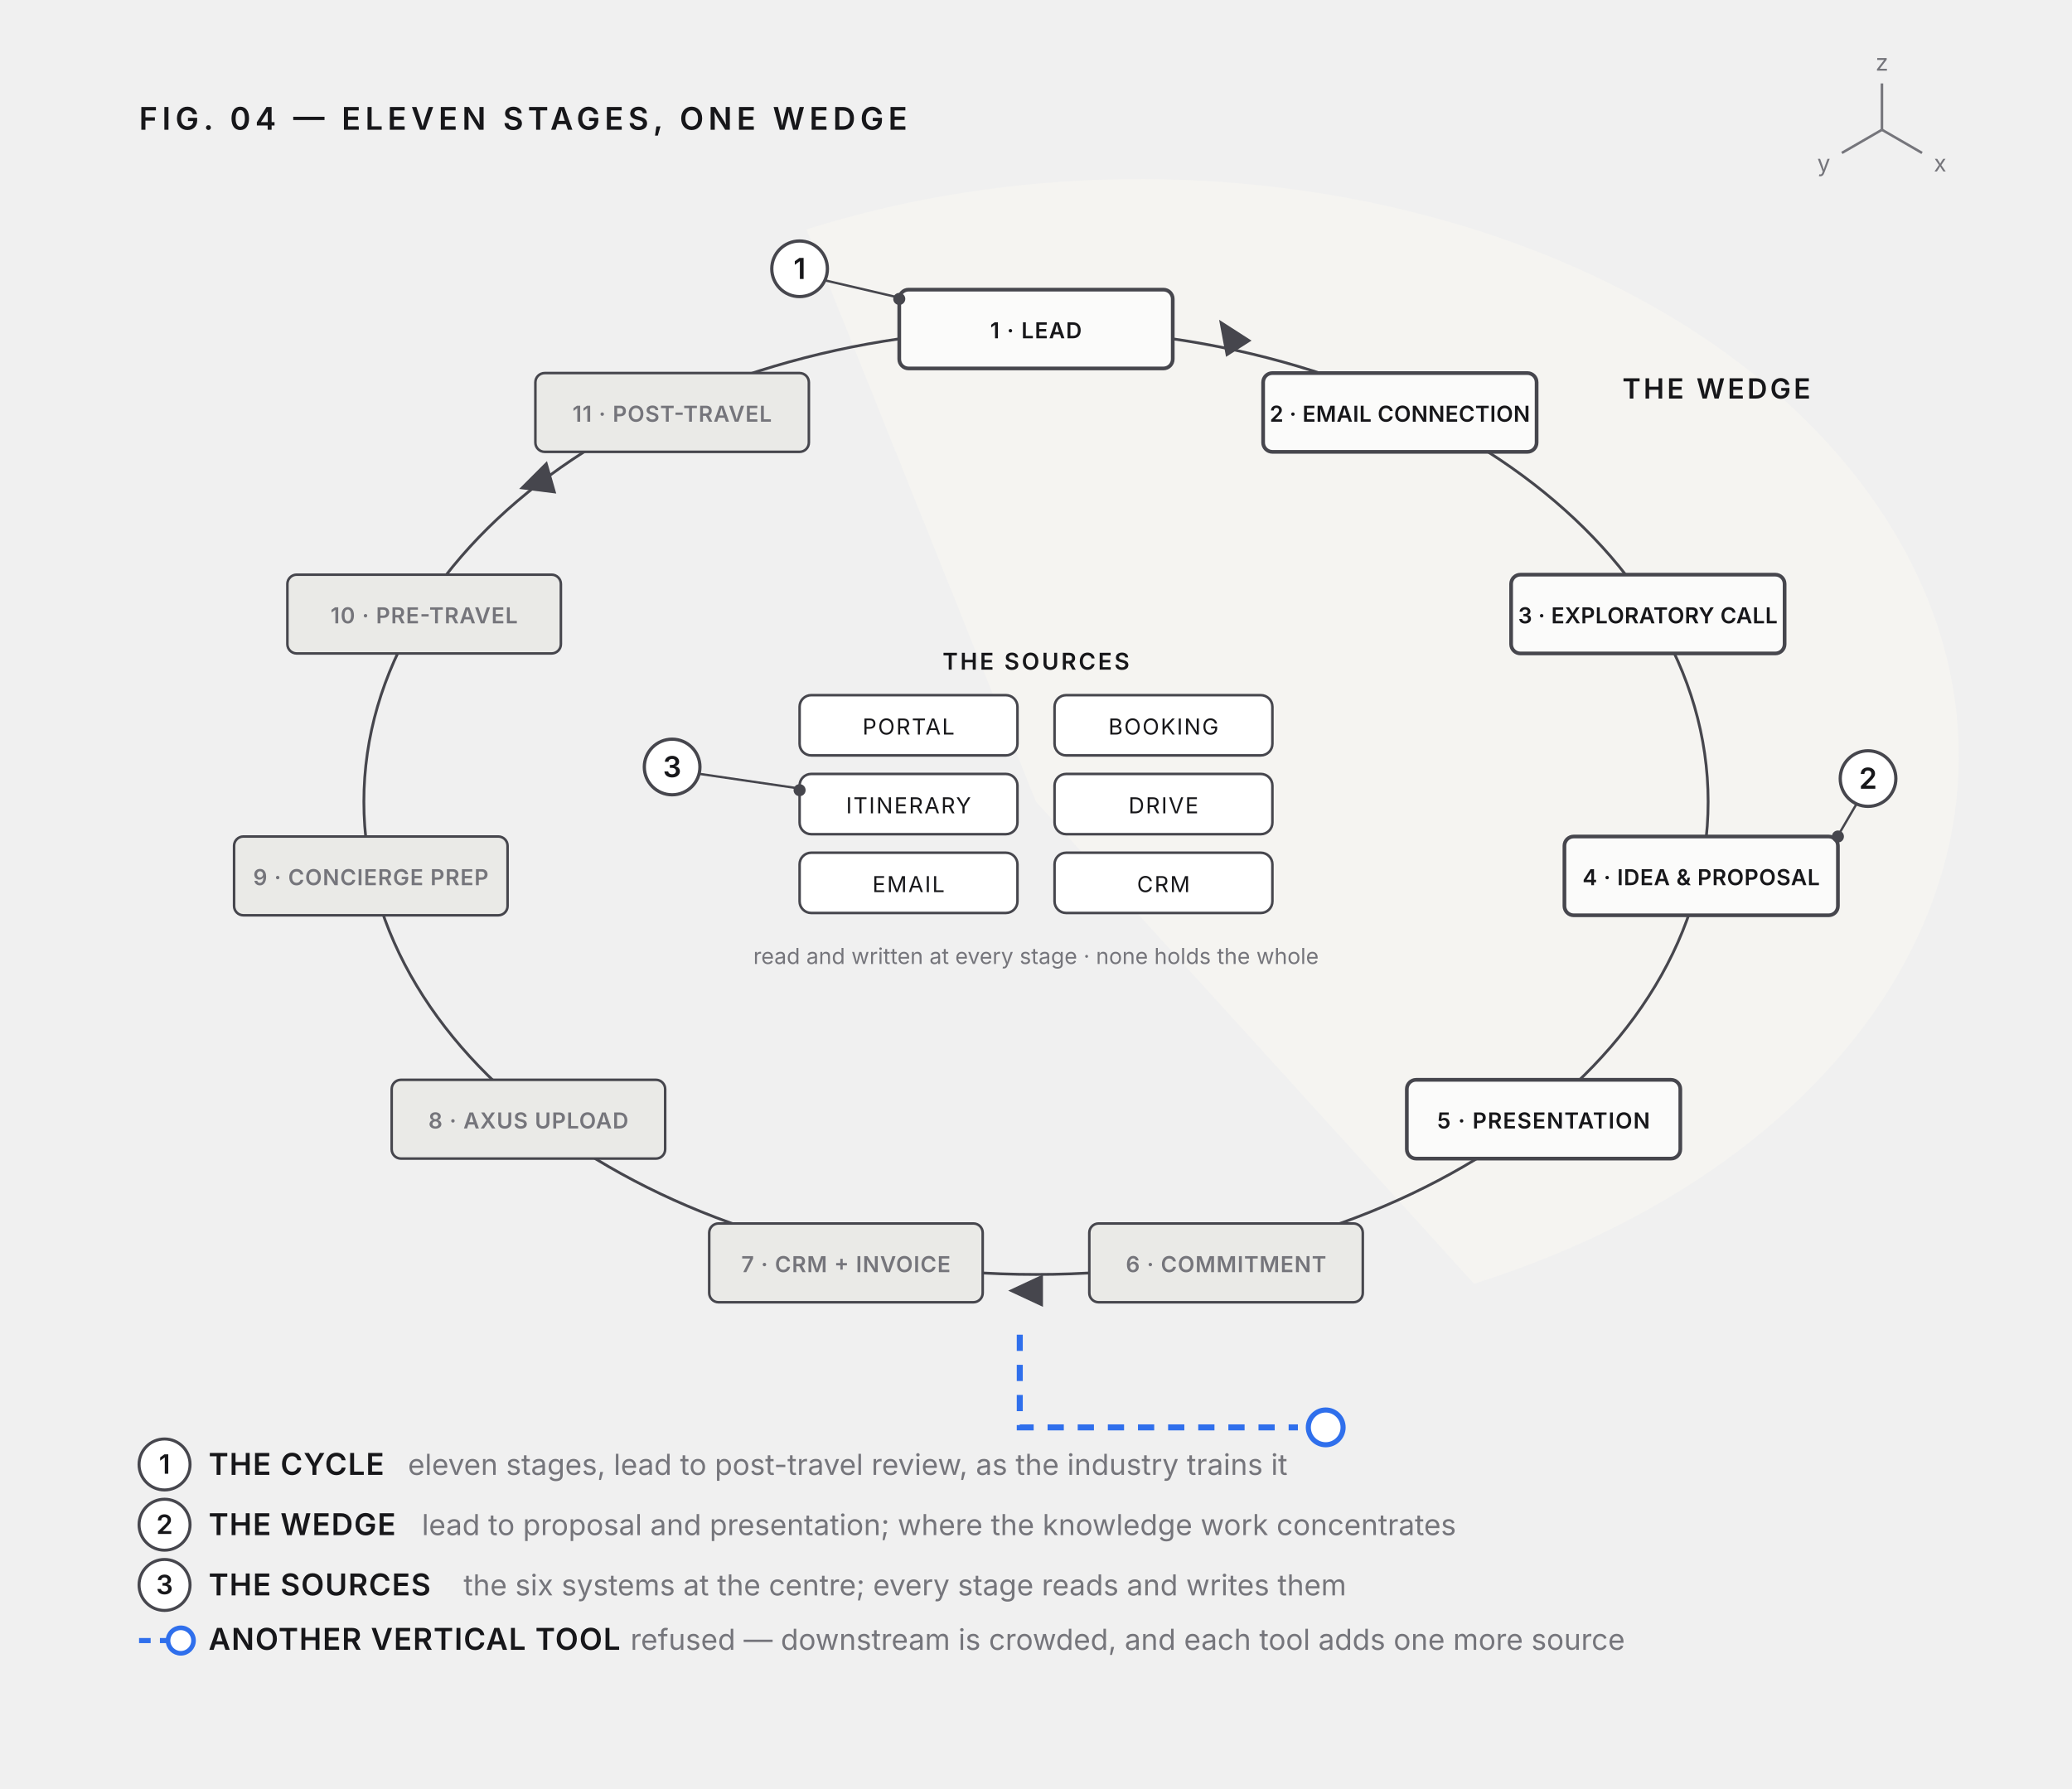
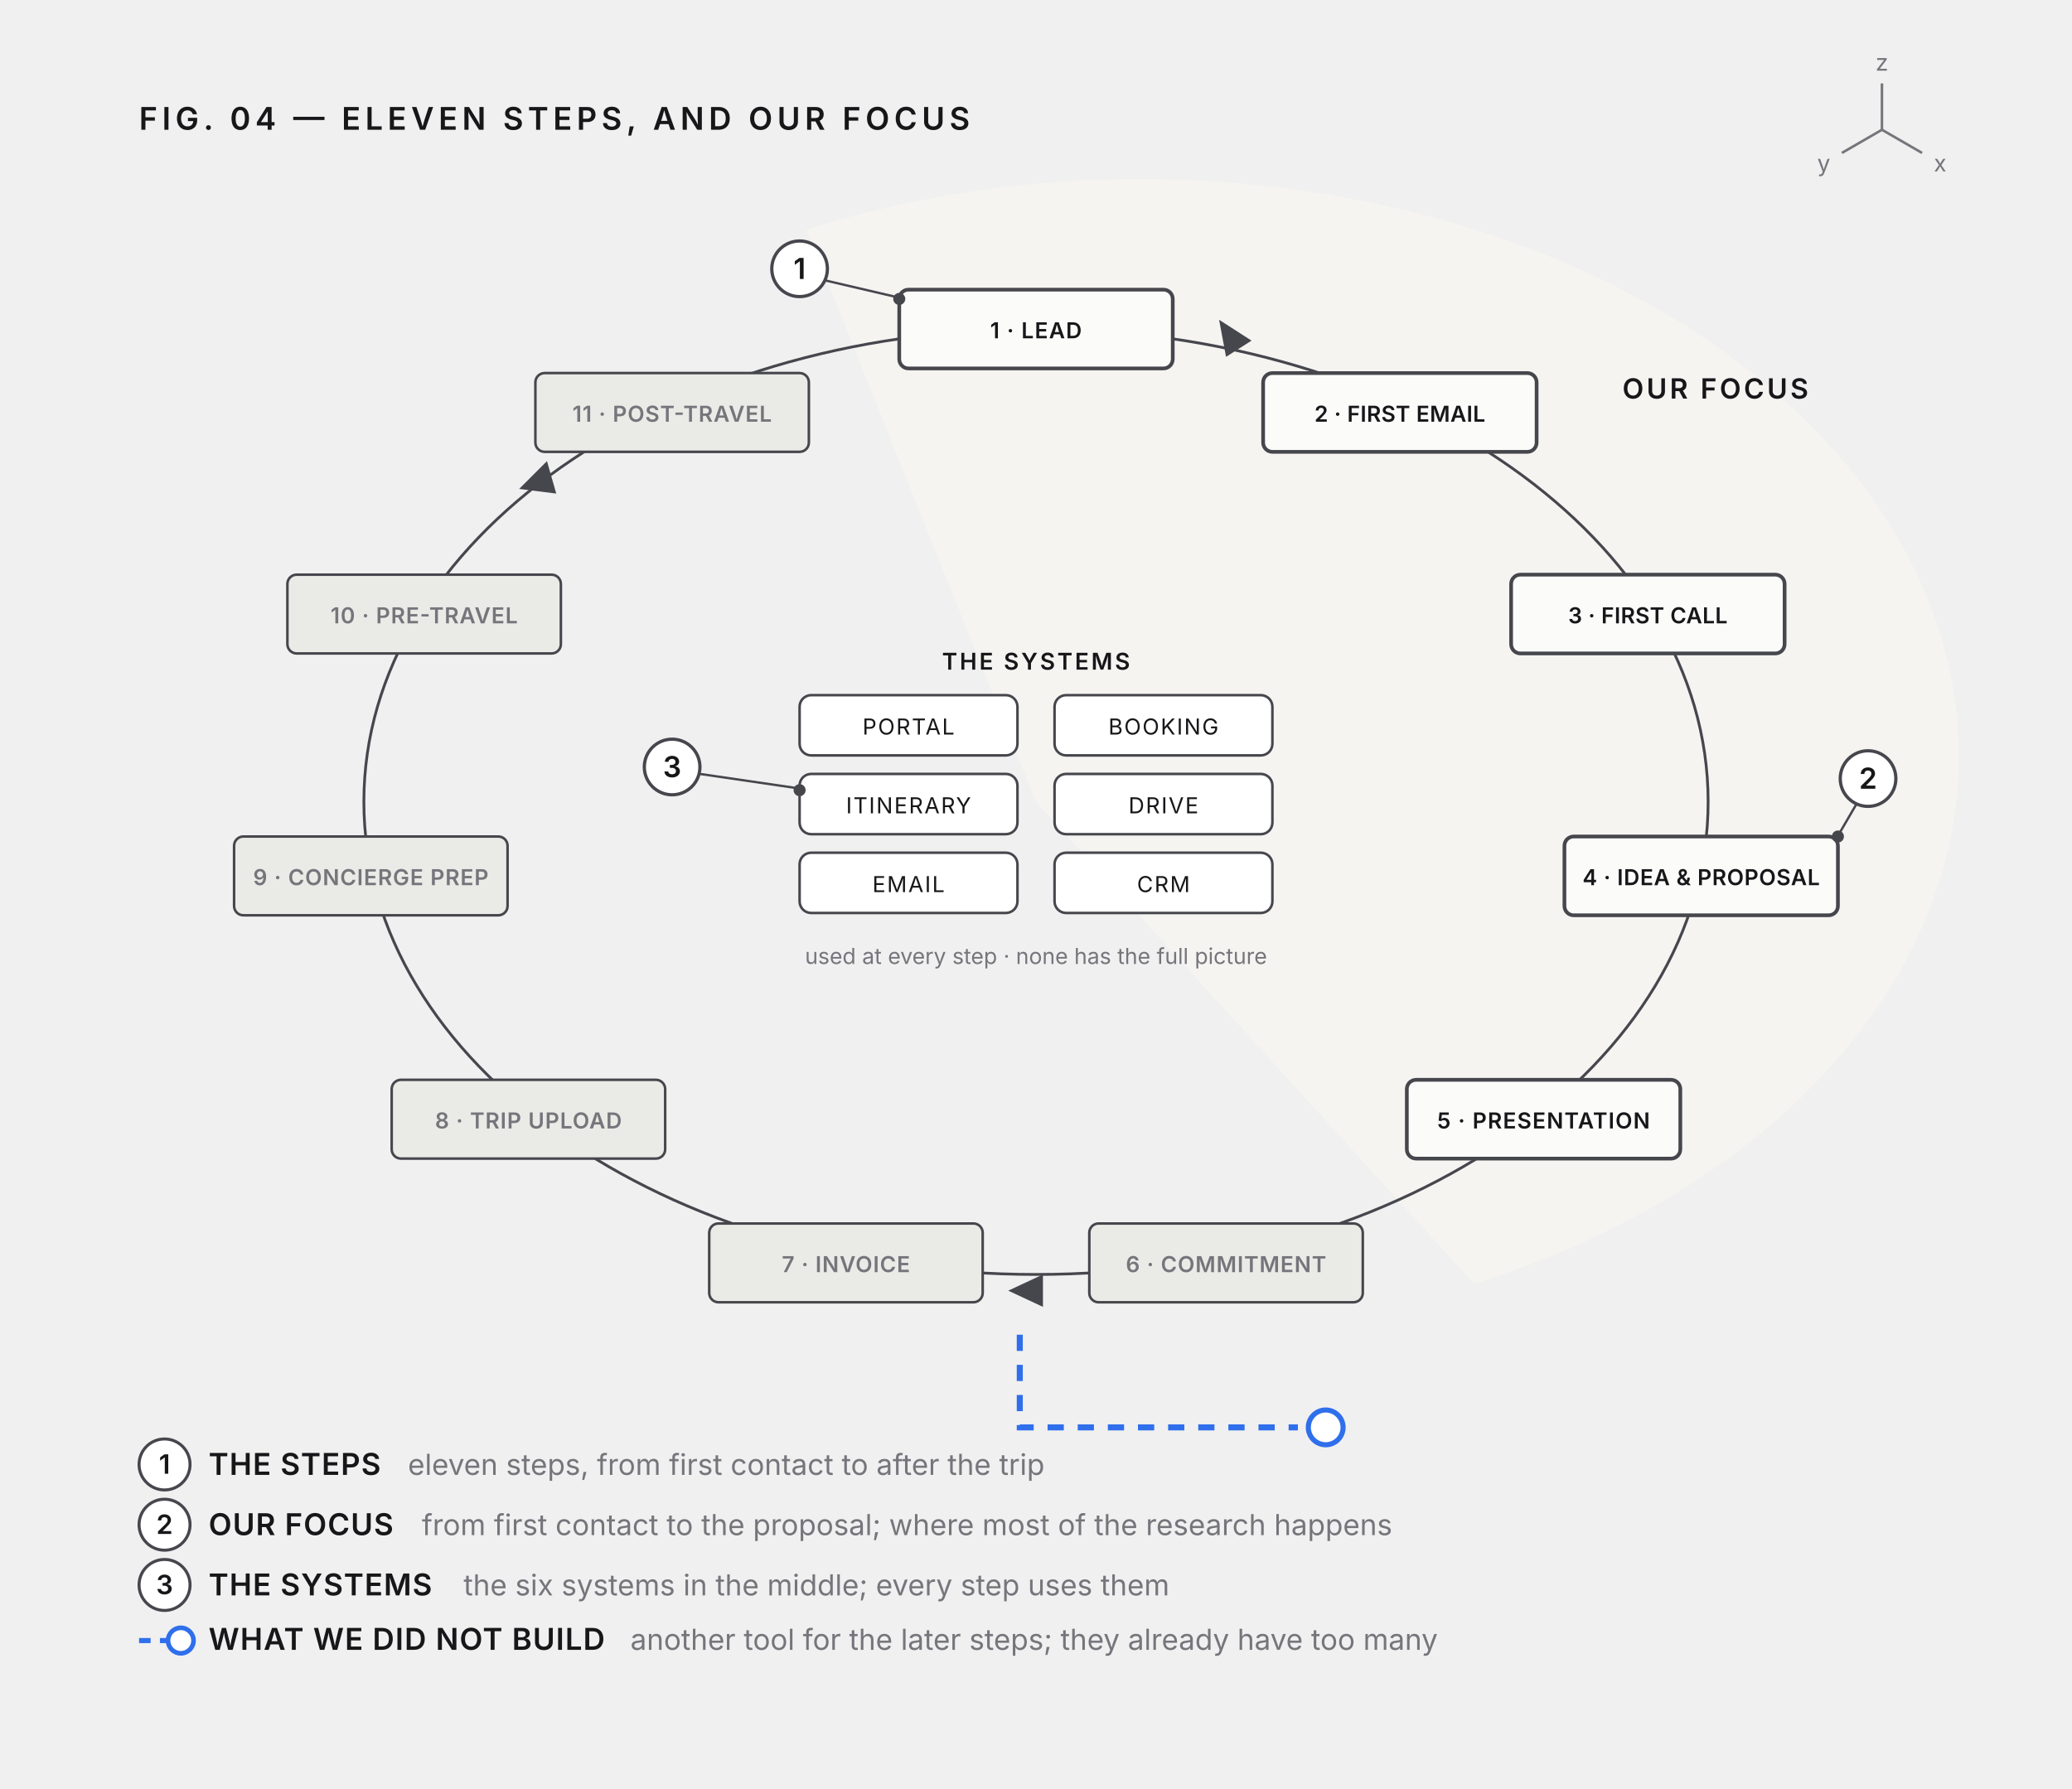
<svg xmlns="http://www.w3.org/2000/svg" viewBox="0 84 894 772" font-family="'Libre Franklin', Inter, 'Helvetica Neue', Arial, sans-serif">
-   <text x="60" y="140" font-size="13.5" font-weight="600" fill="#17171a" letter-spacing="2">FIG. 04 — ELEVEN STAGES, ONE WEDGE</text>
+   <text x="60" y="140" font-size="13.5" font-weight="600" fill="#17171a" letter-spacing="2">FIG. 04 — ELEVEN STEPS, AND OUR FOCUS</text>
  <line x1="812" y1="140" x2="829.3" y2="150" stroke="#75757b" stroke-width="1.1" />
  <text x="837.1" y="158" font-size="10" fill="#75757b" text-anchor="middle">x</text>
  <line x1="812" y1="140" x2="794.7" y2="150" stroke="#75757b" stroke-width="1.1" />
  <text x="786.9" y="158" font-size="10" fill="#75757b" text-anchor="middle">y</text>
  <line x1="812" y1="140" x2="812" y2="120" stroke="#75757b" stroke-width="1.1" />
  <text x="812" y="114.5" font-size="10" fill="#75757b" text-anchor="middle">z</text>
  <path d="M 447,430 L 348,183 A 350,247 0 0 1 636,638 Z" fill="#f5f4f1" />
-   <text x="700" y="256" font-size="12" font-weight="600" fill="#17171a" letter-spacing="1.2">THE WEDGE</text>
+   <text x="700" y="256" font-size="12" font-weight="600" fill="#17171a" letter-spacing="1.2">OUR FOCUS</text>
  <ellipse cx="447" cy="430" rx="290" ry="204" fill="none" stroke="#46464d" stroke-width="1.2" />
  <polygon points="540,231 526,222 529,238" fill="#46464d" />
  <polygon points="435,641 450,634 450,648" fill="#46464d" />
  <polygon points="236,283 224,295 240,297" fill="#46464d" />
  <rect x="388" y="209" width="118" height="34" rx="4" fill="#fbfbfa" stroke="#46464d" stroke-width="1.6" />
  <text x="447" y="230" font-size="9.5" font-weight="600" fill="#17171a" letter-spacing=".4" text-anchor="middle">1 · LEAD</text>
  <rect x="545" y="245" width="118" height="34" rx="4" fill="#fbfbfa" stroke="#46464d" stroke-width="1.6" />
-   <text x="604" y="266" font-size="9.5" font-weight="600" fill="#17171a" letter-spacing=".1" text-anchor="middle">2 · EMAIL CONNECTION</text>
+   <text x="604" y="266" font-size="9.5" font-weight="600" fill="#17171a" letter-spacing=".1" text-anchor="middle">2 · FIRST EMAIL</text>
  <rect x="652" y="332" width="118" height="34" rx="4" fill="#fbfbfa" stroke="#46464d" stroke-width="1.6" />
-   <text x="711" y="353" font-size="9.5" font-weight="600" fill="#17171a" letter-spacing=".1" text-anchor="middle">3 · EXPLORATORY CALL</text>
+   <text x="711" y="353" font-size="9.5" font-weight="600" fill="#17171a" letter-spacing=".1" text-anchor="middle">3 · FIRST CALL</text>
  <rect x="675" y="445" width="118" height="34" rx="4" fill="#fbfbfa" stroke="#46464d" stroke-width="1.6" />
  <text x="734" y="466" font-size="9.5" font-weight="600" fill="#17171a" letter-spacing=".2" text-anchor="middle">4 · IDEA &amp; PROPOSAL</text>
  <rect x="607" y="550" width="118" height="34" rx="4" fill="#fbfbfa" stroke="#46464d" stroke-width="1.6" />
  <text x="666" y="571" font-size="9.5" font-weight="600" fill="#17171a" letter-spacing=".4" text-anchor="middle">5 · PRESENTATION</text>
  <rect x="470" y="612" width="118" height="34" rx="4" fill="#eaeae7" stroke="#46464d" stroke-width="1.1" />
  <text x="529" y="633" font-size="9.5" font-weight="600" fill="#75757b" letter-spacing=".3" text-anchor="middle">6 · COMMITMENT</text>
  <rect x="306" y="612" width="118" height="34" rx="4" fill="#eaeae7" stroke="#46464d" stroke-width="1.1" />
-   <text x="365" y="633" font-size="9.5" font-weight="600" fill="#75757b" letter-spacing=".3" text-anchor="middle">7 · CRM + INVOICE</text>
+   <text x="365" y="633" font-size="9.5" font-weight="600" fill="#75757b" letter-spacing=".3" text-anchor="middle">7 · INVOICE</text>
  <rect x="169" y="550" width="118" height="34" rx="4" fill="#eaeae7" stroke="#46464d" stroke-width="1.1" />
-   <text x="228" y="571" font-size="9.5" font-weight="600" fill="#75757b" letter-spacing=".3" text-anchor="middle">8 · AXUS UPLOAD</text>
+   <text x="228" y="571" font-size="9.5" font-weight="600" fill="#75757b" letter-spacing=".3" text-anchor="middle">8 · TRIP UPLOAD</text>
  <rect x="101" y="445" width="118" height="34" rx="4" fill="#eaeae7" stroke="#46464d" stroke-width="1.1" />
  <text x="160" y="466" font-size="9.5" font-weight="600" fill="#75757b" letter-spacing=".3" text-anchor="middle">9 · CONCIERGE PREP</text>
  <rect x="124" y="332" width="118" height="34" rx="4" fill="#eaeae7" stroke="#46464d" stroke-width="1.1" />
  <text x="183" y="353" font-size="9.5" font-weight="600" fill="#75757b" letter-spacing=".3" text-anchor="middle">10 · PRE-TRAVEL</text>
  <rect x="231" y="245" width="118" height="34" rx="4" fill="#eaeae7" stroke="#46464d" stroke-width="1.1" />
  <text x="290" y="266" font-size="9.5" font-weight="600" fill="#75757b" letter-spacing=".3" text-anchor="middle">11 · POST-TRAVEL</text>
-   <text x="447" y="373" font-size="10" font-weight="600" fill="#17171a" letter-spacing="1" text-anchor="middle">THE SOURCES</text>
+   <text x="447" y="373" font-size="10" font-weight="600" fill="#17171a" letter-spacing="1" text-anchor="middle">THE SYSTEMS</text>
  <rect x="345" y="384" width="94" height="26" rx="5" fill="#ffffff" stroke="#46464d" stroke-width="1.1" />
  <text x="392" y="401" font-size="9.5" fill="#17171a" letter-spacing=".6" text-anchor="middle">PORTAL</text>
  <rect x="455" y="384" width="94" height="26" rx="5" fill="#ffffff" stroke="#46464d" stroke-width="1.1" />
  <text x="502" y="401" font-size="9.5" fill="#17171a" letter-spacing=".6" text-anchor="middle">BOOKING</text>
  <rect x="345" y="418" width="94" height="26" rx="5" fill="#ffffff" stroke="#46464d" stroke-width="1.1" />
  <text x="392" y="435" font-size="9.5" fill="#17171a" letter-spacing=".6" text-anchor="middle">ITINERARY</text>
  <rect x="455" y="418" width="94" height="26" rx="5" fill="#ffffff" stroke="#46464d" stroke-width="1.1" />
  <text x="502" y="435" font-size="9.5" fill="#17171a" letter-spacing=".6" text-anchor="middle">DRIVE</text>
  <rect x="345" y="452" width="94" height="26" rx="5" fill="#ffffff" stroke="#46464d" stroke-width="1.1" />
  <text x="392" y="469" font-size="9.5" fill="#17171a" letter-spacing=".6" text-anchor="middle">EMAIL</text>
  <rect x="455" y="452" width="94" height="26" rx="5" fill="#ffffff" stroke="#46464d" stroke-width="1.1" />
  <text x="502" y="469" font-size="9.5" fill="#17171a" letter-spacing=".6" text-anchor="middle">CRM</text>
-   <text x="447" y="500" font-size="9.5" fill="#75757b" text-anchor="middle">read and written at every stage · none holds the whole</text>
+   <text x="447" y="500" font-size="9.5" fill="#75757b" text-anchor="middle">used at every step · none has the full picture</text>
  <polyline points="440,660 440,700 560,700" fill="none" stroke="#2f6fec" stroke-width="2.6" stroke-dasharray="7 6" />
  <circle cx="572" cy="700" r="7.5" fill="#ffffff" stroke="#2f6fec" stroke-width="2.2" />
  <circle cx="345" cy="200" r="12" fill="#ffffff" stroke="#46464d" stroke-width="1.4" />
  <text x="345" y="204.4" font-size="12.5" font-weight="600" fill="#17171a" text-anchor="middle">1</text>
  <line x1="356" y1="205" x2="386" y2="212" stroke="#46464d" stroke-width="1" />
  <circle cx="388" cy="213" r="2.6" fill="#46464d" />
  <circle cx="806" cy="420" r="12" fill="#ffffff" stroke="#46464d" stroke-width="1.4" />
  <text x="806" y="424.4" font-size="12.5" font-weight="600" fill="#17171a" text-anchor="middle">2</text>
  <line x1="801" y1="431" x2="794" y2="443" stroke="#46464d" stroke-width="1" />
  <circle cx="793" cy="445" r="2.6" fill="#46464d" />
  <circle cx="290" cy="415" r="12" fill="#ffffff" stroke="#46464d" stroke-width="1.4" />
  <text x="290" y="419.4" font-size="12.5" font-weight="600" fill="#17171a" text-anchor="middle">3</text>
  <line x1="302" y1="418" x2="343" y2="424" stroke="#46464d" stroke-width="1" />
  <circle cx="345" cy="425" r="2.6" fill="#46464d" />
  <circle cx="71" cy="716" r="11" fill="#ffffff" stroke="#46464d" stroke-width="1.3" />
  <text x="71" y="720" font-size="11.5" font-weight="600" fill="#17171a" text-anchor="middle">1</text>
-   <text x="90" y="720.5" font-size="13" font-weight="600" fill="#17171a" letter-spacing=".4">THE CYCLE</text>
-   <text x="176" y="720.5" font-size="12.5" fill="#75757b">eleven stages, lead to post-travel review, as the industry trains it</text>
+   <text x="90" y="720.5" font-size="13" font-weight="600" fill="#17171a" letter-spacing=".4">THE STEPS</text>
+   <text x="176" y="720.5" font-size="12.5" fill="#75757b">eleven steps, from first contact to after the trip</text>
  <circle cx="71" cy="742" r="11" fill="#ffffff" stroke="#46464d" stroke-width="1.3" />
  <text x="71" y="746" font-size="11.5" font-weight="600" fill="#17171a" text-anchor="middle">2</text>
-   <text x="90" y="746.5" font-size="13" font-weight="600" fill="#17171a" letter-spacing=".4">THE WEDGE</text>
-   <text x="182" y="746.5" font-size="12.5" fill="#75757b">lead to proposal and presentation; where the knowledge work concentrates</text>
+   <text x="90" y="746.5" font-size="13" font-weight="600" fill="#17171a" letter-spacing=".4">OUR FOCUS</text>
+   <text x="182" y="746.5" font-size="12.5" fill="#75757b">from first contact to the proposal; where most of the research happens</text>
  <circle cx="71" cy="768" r="11" fill="#ffffff" stroke="#46464d" stroke-width="1.3" />
  <text x="71" y="772" font-size="11.5" font-weight="600" fill="#17171a" text-anchor="middle">3</text>
-   <text x="90" y="772.5" font-size="13" font-weight="600" fill="#17171a" letter-spacing=".4">THE SOURCES</text>
-   <text x="200" y="772.5" font-size="12.5" fill="#75757b">the six systems at the centre; every stage reads and writes them</text>
+   <text x="90" y="772.5" font-size="13" font-weight="600" fill="#17171a" letter-spacing=".4">THE SYSTEMS</text>
+   <text x="200" y="772.5" font-size="12.5" fill="#75757b">the six systems in the middle; every step uses them</text>
  <line x1="60" y1="792" x2="72" y2="792" stroke="#2f6fec" stroke-width="2.2" stroke-dasharray="5 4" />
  <circle cx="78" cy="792" r="5.5" fill="#ffffff" stroke="#2f6fec" stroke-width="2" />
-   <text x="90" y="796" font-size="13" font-weight="600" fill="#17171a" letter-spacing=".4">ANOTHER VERTICAL TOOL</text>
-   <text x="272" y="796" font-size="12.5" fill="#75757b">refused — downstream is crowded, and each tool adds one more source</text>
+   <text x="90" y="796" font-size="13" font-weight="600" fill="#17171a" letter-spacing=".4">WHAT WE DID NOT BUILD</text>
+   <text x="272" y="796" font-size="12.5" fill="#75757b">another tool for the later steps; they already have too many</text>
</svg>
